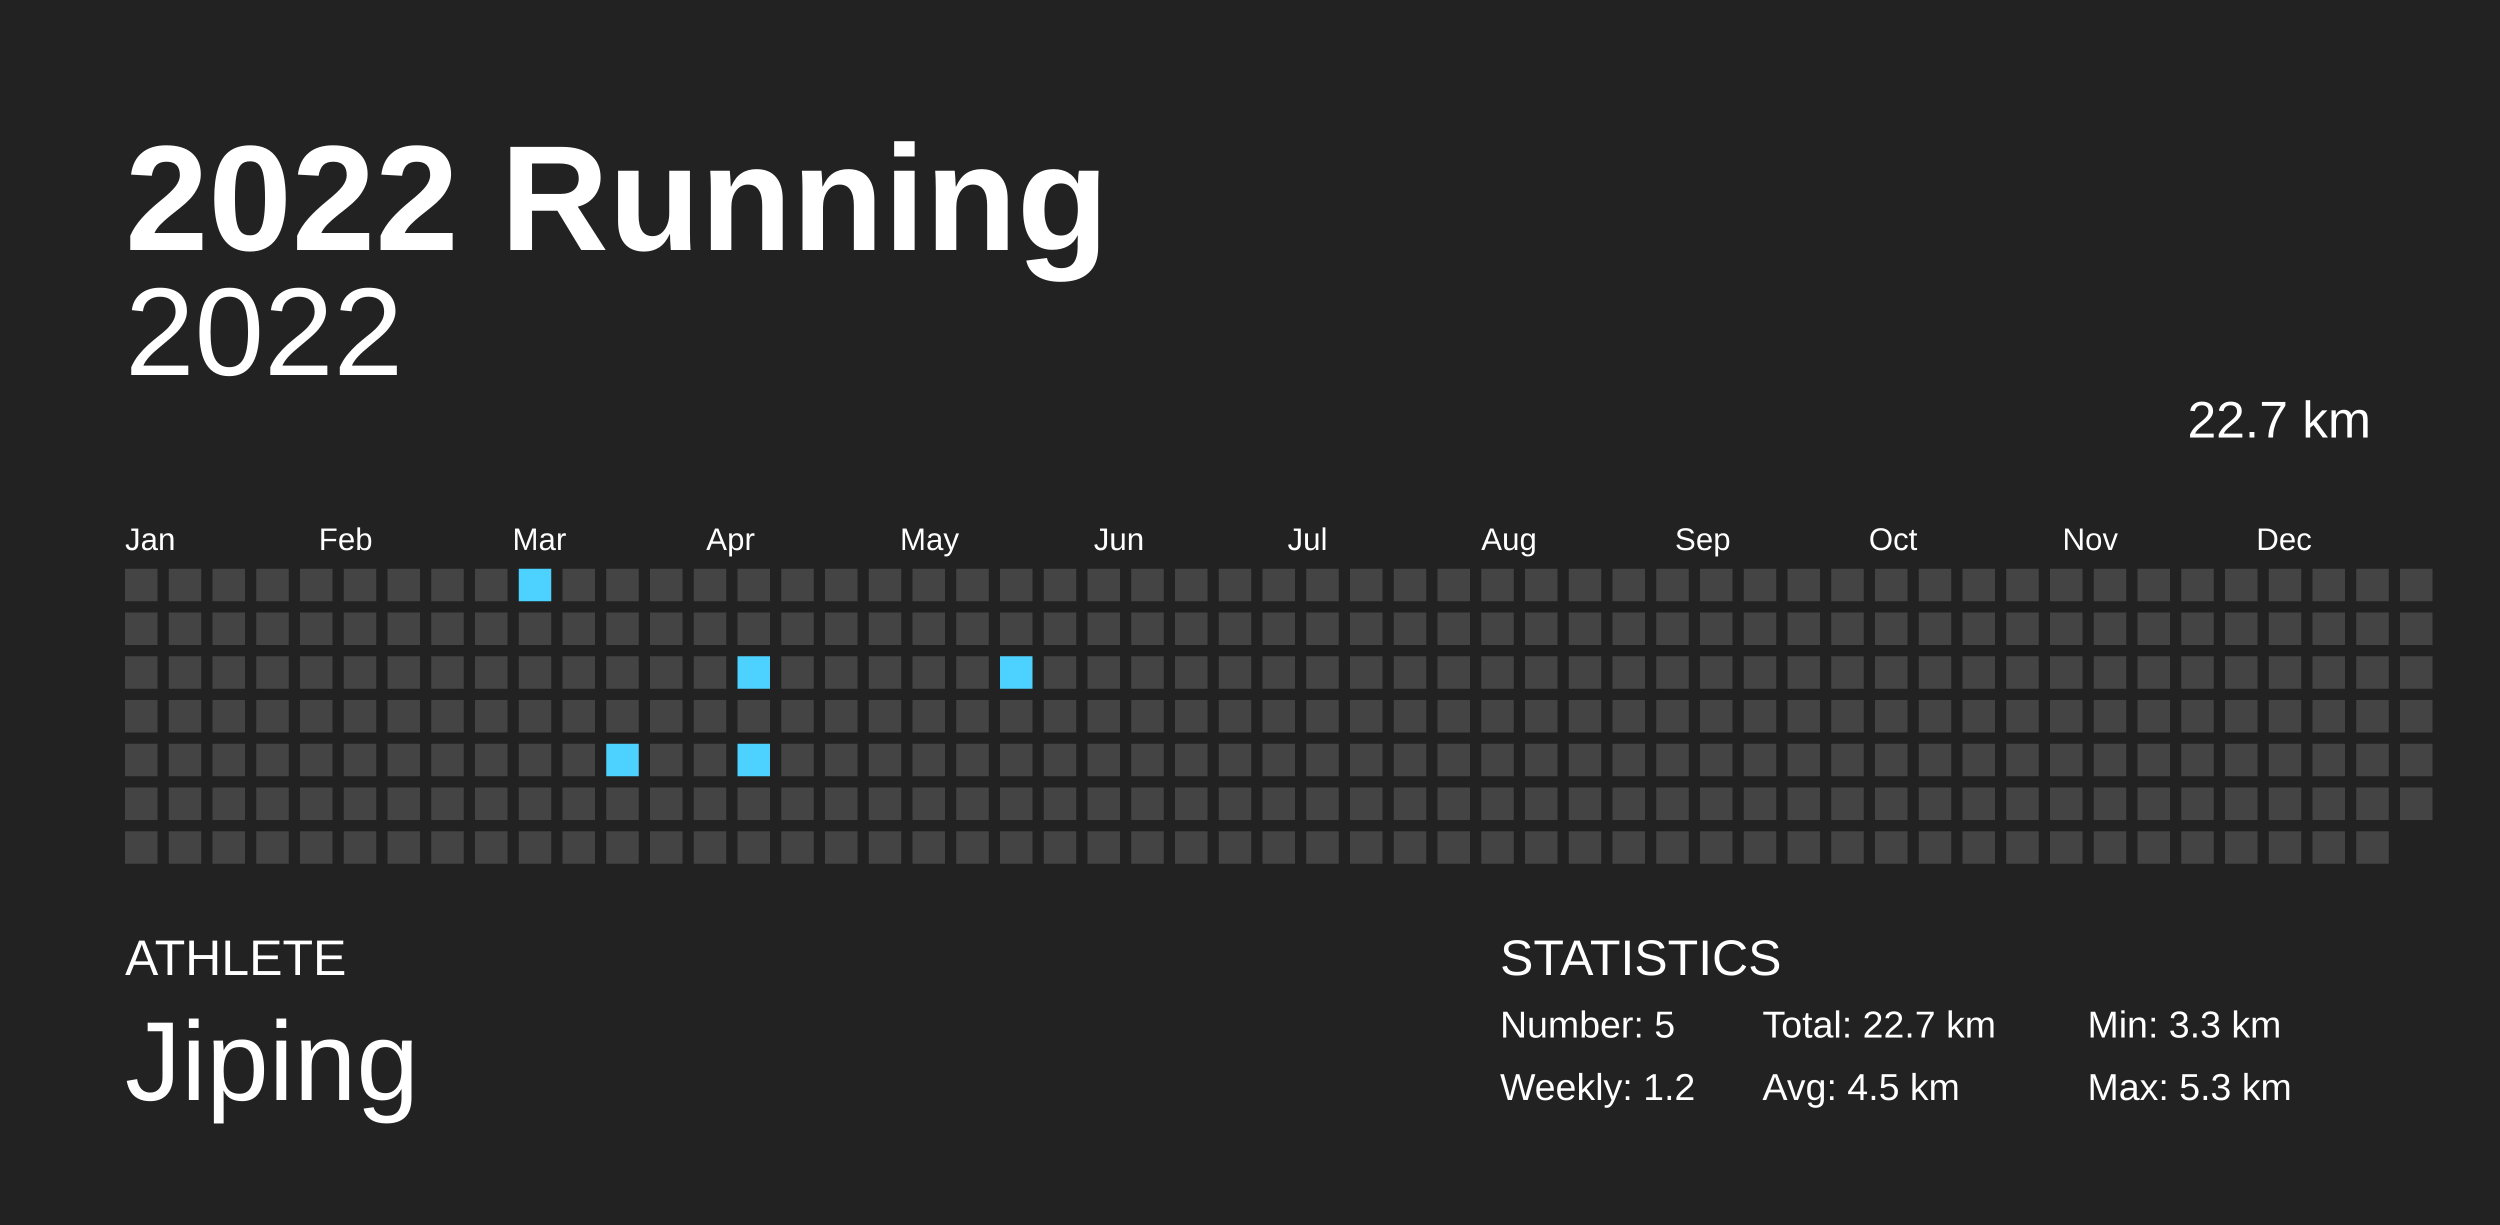
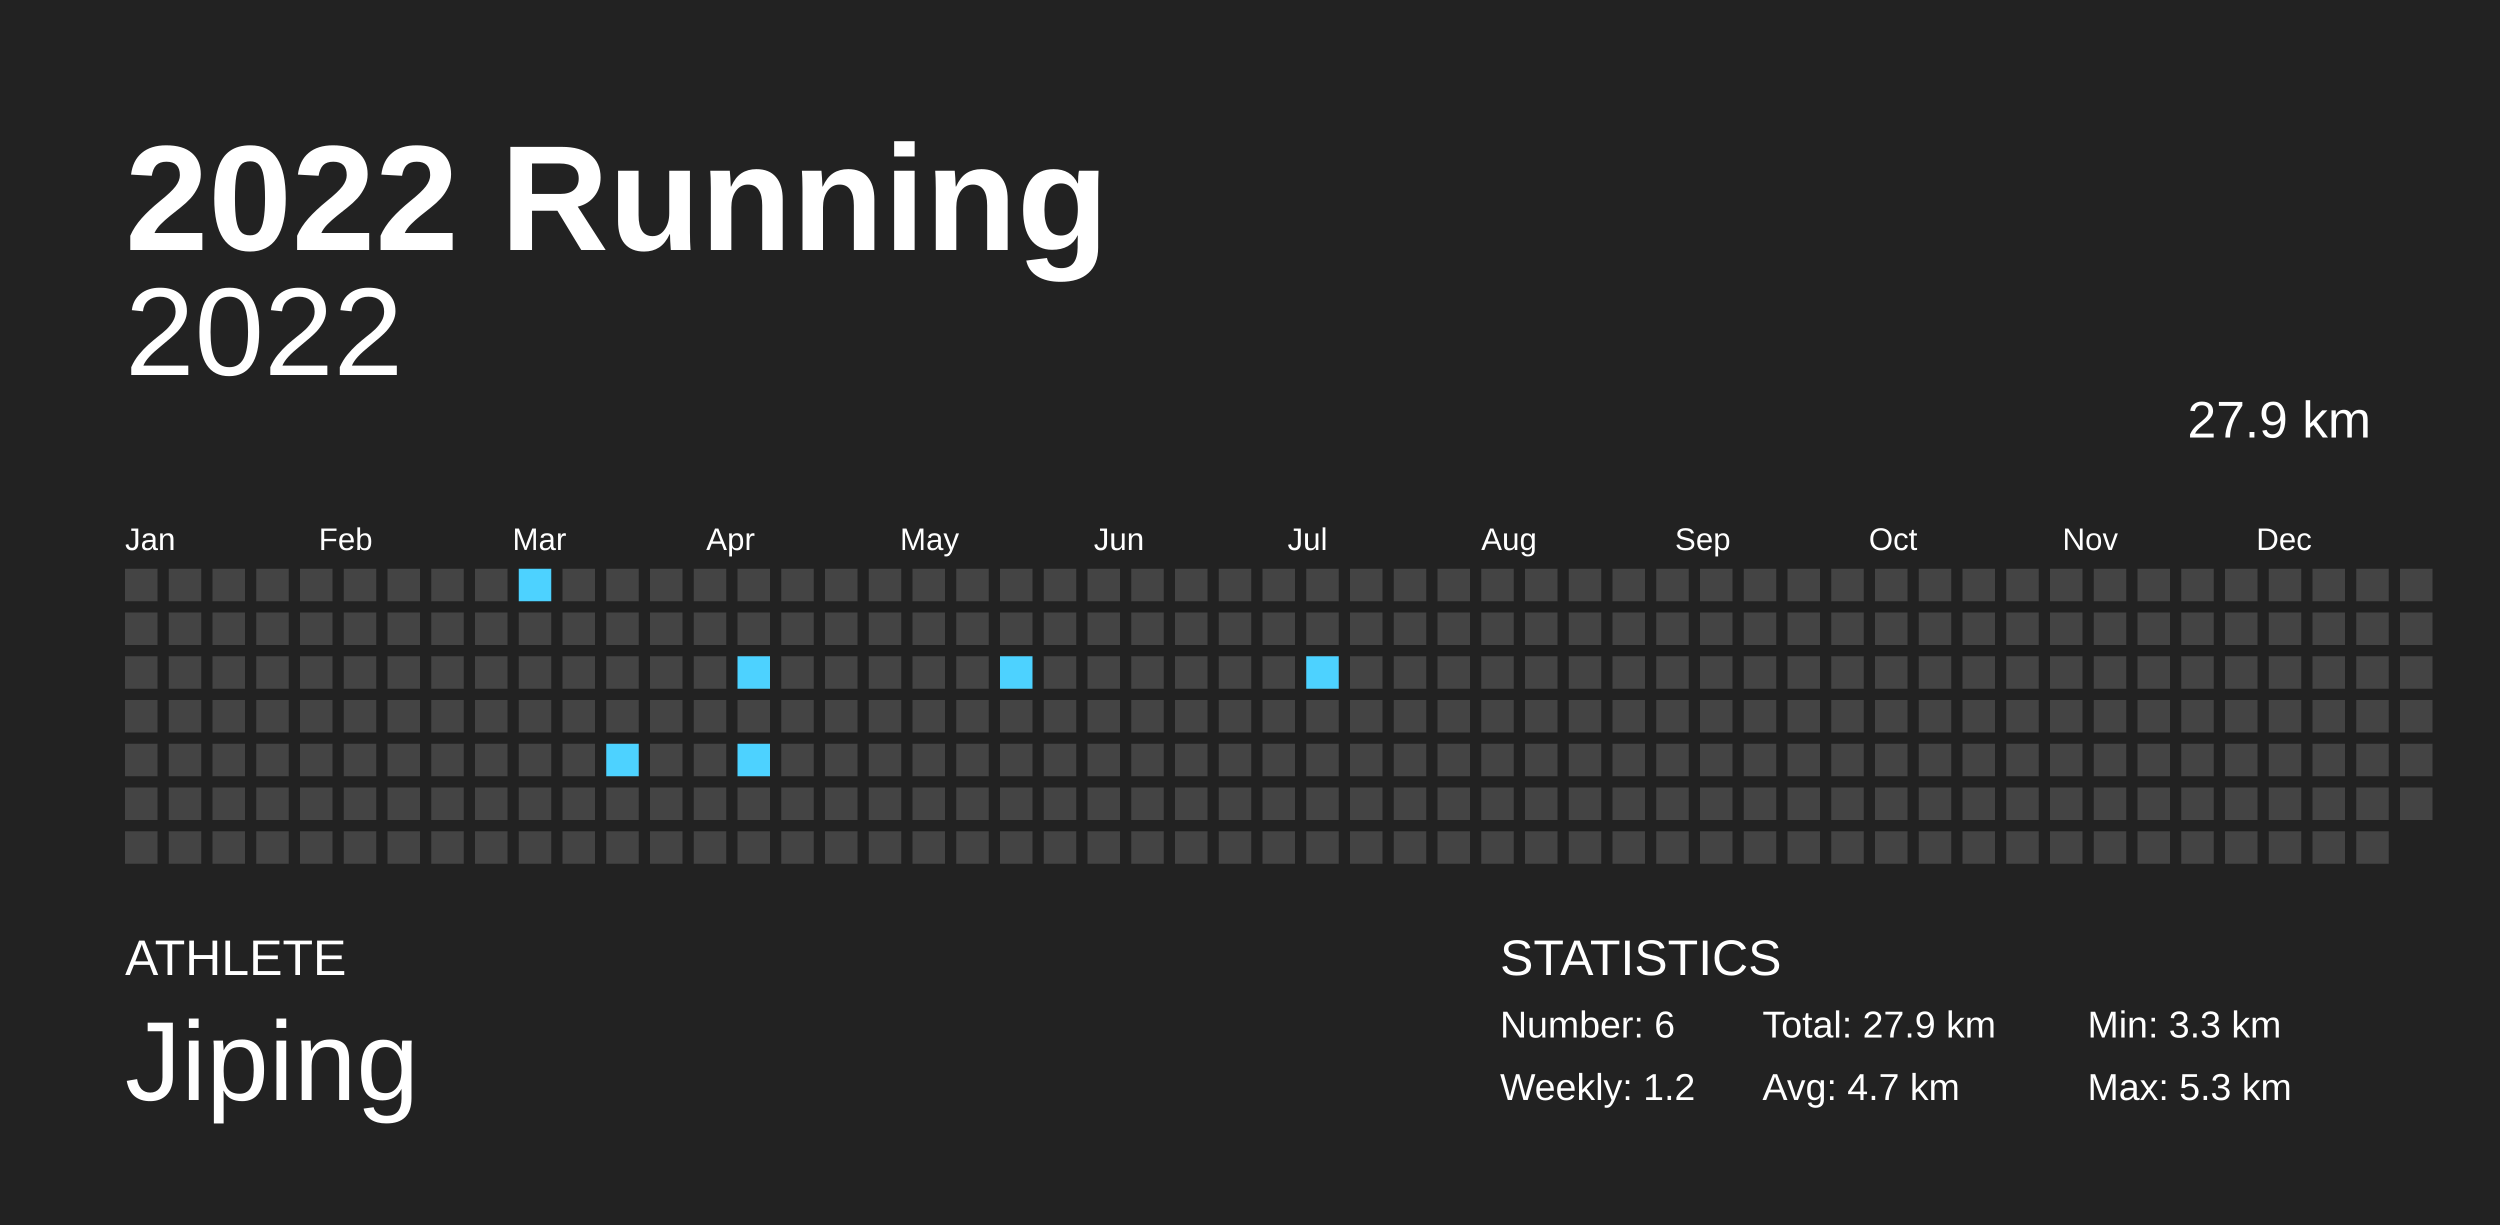
<svg xmlns="http://www.w3.org/2000/svg" baseProfile="full" height="98mm" version="1.1" viewBox="0,0,200,98" width="200mm">
  <defs />
  <rect fill="#222222" height="98" width="200" x="0" y="0" />
  <text fill="#FFFFFF" style="font-size:12px; font-family:Arial; font-weight:bold;" x="10" y="20">2022 Running</text>
  <text fill="#FFFFFF" style="font-size:4px; font-family:Arial" x="10" y="78">ATHLETE</text>
  <text fill="#FFFFFF" style="font-size:9px; font-family:Arial" x="10" y="88">Jiping</text>
  <text fill="#FFFFFF" style="font-size:4px; font-family:Arial" x="120" y="78">STATISTICS</text>
-   <text fill="#FFFFFF" style="font-size:3px; font-family:Arial" x="120" y="83">Number: 5</text>
+   <text fill="#FFFFFF" style="font-size:3px; font-family:Arial" x="120" y="83">Number: 6</text>
  <text fill="#FFFFFF" style="font-size:3px; font-family:Arial" x="120" y="88">Weekly: 1.2</text>
-   <text fill="#FFFFFF" style="font-size:3px; font-family:Arial" x="141" y="83">Total: 22.7 km</text>
-   <text fill="#FFFFFF" style="font-size:3px; font-family:Arial" x="141" y="88">Avg: 4.5 km</text>
+   <text fill="#FFFFFF" style="font-size:3px; font-family:Arial" x="141" y="83">Total: 27.9 km</text>
+   <text fill="#FFFFFF" style="font-size:3px; font-family:Arial" x="141" y="88">Avg: 4.7 km</text>
  <text fill="#FFFFFF" style="font-size:3px; font-family:Arial" x="167" y="83">Min: 3.3 km</text>
  <text fill="#FFFFFF" style="font-size:3px; font-family:Arial" x="167" y="88">Max: 5.3 km</text>
  <text alignment-baseline="hanging" fill="#FFFFFF" style="font-size:10.0px; font-family:Arial;" x="10" y="30">2022</text>
-   <text alignment-baseline="hanging" fill="#FFFFFF" style="font-size:4.125px; font-family:Arial;" x="175" y="35">22.7 km</text>
+   <text alignment-baseline="hanging" fill="#FFFFFF" style="font-size:4.125px; font-family:Arial;" x="175" y="35">27.9 km</text>
  <text fill="#FFFFFF" style="font-size:2.5px; font-family:Arial" x="10.0" y="44">Jan</text>
  <text fill="#FFFFFF" style="font-size:2.5px; font-family:Arial" x="25.5" y="44">Feb</text>
  <text fill="#FFFFFF" style="font-size:2.5px; font-family:Arial" x="41.0" y="44">Mar</text>
  <text fill="#FFFFFF" style="font-size:2.5px; font-family:Arial" x="56.5" y="44">Apr</text>
  <text fill="#FFFFFF" style="font-size:2.5px; font-family:Arial" x="72.0" y="44">May</text>
  <text fill="#FFFFFF" style="font-size:2.5px; font-family:Arial" x="87.5" y="44">Jun</text>
  <text fill="#FFFFFF" style="font-size:2.5px; font-family:Arial" x="103.0" y="44">Jul</text>
  <text fill="#FFFFFF" style="font-size:2.5px; font-family:Arial" x="118.5" y="44">Aug</text>
  <text fill="#FFFFFF" style="font-size:2.5px; font-family:Arial" x="134.0" y="44">Sep</text>
  <text fill="#FFFFFF" style="font-size:2.5px; font-family:Arial" x="149.5" y="44">Oct</text>
  <text fill="#FFFFFF" style="font-size:2.5px; font-family:Arial" x="165.0" y="44">Nov</text>
  <text fill="#FFFFFF" style="font-size:2.5px; font-family:Arial" x="180.5" y="44">Dec</text>
  <rect fill="#444444" height="2.6" width="2.6" x="10.0" y="45.5" />
  <rect fill="#444444" height="2.6" width="2.6" x="10.0" y="49.0" />
  <rect fill="#444444" height="2.6" width="2.6" x="10.0" y="52.5" />
  <rect fill="#444444" height="2.6" width="2.6" x="10.0" y="56.0" />
  <rect fill="#444444" height="2.6" width="2.6" x="10.0" y="59.5" />
  <rect fill="#444444" height="2.6" width="2.6" x="10.0" y="63.0" />
  <rect fill="#444444" height="2.6" width="2.6" x="10.0" y="66.5" />
  <rect fill="#444444" height="2.6" width="2.6" x="13.5" y="45.5" />
  <rect fill="#444444" height="2.6" width="2.6" x="13.5" y="49.0" />
  <rect fill="#444444" height="2.6" width="2.6" x="13.5" y="52.5" />
  <rect fill="#444444" height="2.6" width="2.6" x="13.5" y="56.0" />
  <rect fill="#444444" height="2.6" width="2.6" x="13.5" y="59.5" />
  <rect fill="#444444" height="2.6" width="2.6" x="13.5" y="63.0" />
  <rect fill="#444444" height="2.6" width="2.6" x="13.5" y="66.5" />
  <rect fill="#444444" height="2.6" width="2.6" x="17.0" y="45.5" />
  <rect fill="#444444" height="2.6" width="2.6" x="17.0" y="49.0" />
  <rect fill="#444444" height="2.6" width="2.6" x="17.0" y="52.5" />
  <rect fill="#444444" height="2.6" width="2.6" x="17.0" y="56.0" />
  <rect fill="#444444" height="2.6" width="2.6" x="17.0" y="59.5" />
  <rect fill="#444444" height="2.6" width="2.6" x="17.0" y="63.0" />
  <rect fill="#444444" height="2.6" width="2.6" x="17.0" y="66.5" />
  <rect fill="#444444" height="2.6" width="2.6" x="20.5" y="45.5" />
  <rect fill="#444444" height="2.6" width="2.6" x="20.5" y="49.0" />
  <rect fill="#444444" height="2.6" width="2.6" x="20.5" y="52.5" />
  <rect fill="#444444" height="2.6" width="2.6" x="20.5" y="56.0" />
  <rect fill="#444444" height="2.6" width="2.6" x="20.5" y="59.5" />
  <rect fill="#444444" height="2.6" width="2.6" x="20.5" y="63.0" />
  <rect fill="#444444" height="2.6" width="2.6" x="20.5" y="66.5" />
  <rect fill="#444444" height="2.6" width="2.6" x="24.0" y="45.5" />
  <rect fill="#444444" height="2.6" width="2.6" x="24.0" y="49.0" />
  <rect fill="#444444" height="2.6" width="2.6" x="24.0" y="52.5" />
  <rect fill="#444444" height="2.6" width="2.6" x="24.0" y="56.0" />
  <rect fill="#444444" height="2.6" width="2.6" x="24.0" y="59.5" />
  <rect fill="#444444" height="2.6" width="2.6" x="24.0" y="63.0" />
  <rect fill="#444444" height="2.6" width="2.6" x="24.0" y="66.5" />
  <rect fill="#444444" height="2.6" width="2.6" x="27.5" y="45.5" />
  <rect fill="#444444" height="2.6" width="2.6" x="27.5" y="49.0" />
  <rect fill="#444444" height="2.6" width="2.6" x="27.5" y="52.5" />
  <rect fill="#444444" height="2.6" width="2.6" x="27.5" y="56.0" />
  <rect fill="#444444" height="2.6" width="2.6" x="27.5" y="59.5" />
  <rect fill="#444444" height="2.6" width="2.6" x="27.5" y="63.0" />
  <rect fill="#444444" height="2.6" width="2.6" x="27.5" y="66.5" />
  <rect fill="#444444" height="2.6" width="2.6" x="31.0" y="45.5" />
  <rect fill="#444444" height="2.6" width="2.6" x="31.0" y="49.0" />
  <rect fill="#444444" height="2.6" width="2.6" x="31.0" y="52.5" />
  <rect fill="#444444" height="2.6" width="2.6" x="31.0" y="56.0" />
  <rect fill="#444444" height="2.6" width="2.6" x="31.0" y="59.5" />
  <rect fill="#444444" height="2.6" width="2.6" x="31.0" y="63.0" />
  <rect fill="#444444" height="2.6" width="2.6" x="31.0" y="66.5" />
  <rect fill="#444444" height="2.6" width="2.6" x="34.5" y="45.5" />
  <rect fill="#444444" height="2.6" width="2.6" x="34.5" y="49.0" />
  <rect fill="#444444" height="2.6" width="2.6" x="34.5" y="52.5" />
  <rect fill="#444444" height="2.6" width="2.6" x="34.5" y="56.0" />
  <rect fill="#444444" height="2.6" width="2.6" x="34.5" y="59.5" />
  <rect fill="#444444" height="2.6" width="2.6" x="34.5" y="63.0" />
  <rect fill="#444444" height="2.6" width="2.6" x="34.5" y="66.5" />
  <rect fill="#444444" height="2.6" width="2.6" x="38.0" y="45.5" />
  <rect fill="#444444" height="2.6" width="2.6" x="38.0" y="49.0" />
  <rect fill="#444444" height="2.6" width="2.6" x="38.0" y="52.5" />
  <rect fill="#444444" height="2.6" width="2.6" x="38.0" y="56.0" />
  <rect fill="#444444" height="2.6" width="2.6" x="38.0" y="59.5" />
  <rect fill="#444444" height="2.6" width="2.6" x="38.0" y="63.0" />
  <rect fill="#444444" height="2.6" width="2.6" x="38.0" y="66.5" />
  <rect fill="#4dd2ff" height="2.6" width="2.6" x="41.5" y="45.5" />
  <rect fill="#444444" height="2.6" width="2.6" x="41.5" y="49.0" />
  <rect fill="#444444" height="2.6" width="2.6" x="41.5" y="52.5" />
  <rect fill="#444444" height="2.6" width="2.6" x="41.5" y="56.0" />
  <rect fill="#444444" height="2.6" width="2.6" x="41.5" y="59.5" />
  <rect fill="#444444" height="2.6" width="2.6" x="41.5" y="63.0" />
  <rect fill="#444444" height="2.6" width="2.6" x="41.5" y="66.5" />
  <rect fill="#444444" height="2.6" width="2.6" x="45.0" y="45.5" />
  <rect fill="#444444" height="2.6" width="2.6" x="45.0" y="49.0" />
  <rect fill="#444444" height="2.6" width="2.6" x="45.0" y="52.5" />
  <rect fill="#444444" height="2.6" width="2.6" x="45.0" y="56.0" />
  <rect fill="#444444" height="2.6" width="2.6" x="45.0" y="59.5" />
  <rect fill="#444444" height="2.6" width="2.6" x="45.0" y="63.0" />
  <rect fill="#444444" height="2.6" width="2.6" x="45.0" y="66.5" />
  <rect fill="#444444" height="2.6" width="2.6" x="48.5" y="45.5" />
  <rect fill="#444444" height="2.6" width="2.6" x="48.5" y="49.0" />
  <rect fill="#444444" height="2.6" width="2.6" x="48.5" y="52.5" />
  <rect fill="#444444" height="2.6" width="2.6" x="48.5" y="56.0" />
  <rect fill="#4dd2ff" height="2.6" width="2.6" x="48.5" y="59.5" />
  <rect fill="#444444" height="2.6" width="2.6" x="48.5" y="63.0" />
  <rect fill="#444444" height="2.6" width="2.6" x="48.5" y="66.5" />
  <rect fill="#444444" height="2.6" width="2.6" x="52.0" y="45.5" />
  <rect fill="#444444" height="2.6" width="2.6" x="52.0" y="49.0" />
  <rect fill="#444444" height="2.6" width="2.6" x="52.0" y="52.5" />
  <rect fill="#444444" height="2.6" width="2.6" x="52.0" y="56.0" />
  <rect fill="#444444" height="2.6" width="2.6" x="52.0" y="59.5" />
  <rect fill="#444444" height="2.6" width="2.6" x="52.0" y="63.0" />
  <rect fill="#444444" height="2.6" width="2.6" x="52.0" y="66.5" />
  <rect fill="#444444" height="2.6" width="2.6" x="55.5" y="45.5" />
  <rect fill="#444444" height="2.6" width="2.6" x="55.5" y="49.0" />
  <rect fill="#444444" height="2.6" width="2.6" x="55.5" y="52.5" />
  <rect fill="#444444" height="2.6" width="2.6" x="55.5" y="56.0" />
  <rect fill="#444444" height="2.6" width="2.6" x="55.5" y="59.5" />
  <rect fill="#444444" height="2.6" width="2.6" x="55.5" y="63.0" />
  <rect fill="#444444" height="2.6" width="2.6" x="55.5" y="66.5" />
  <rect fill="#444444" height="2.6" width="2.6" x="59.0" y="45.5" />
  <rect fill="#444444" height="2.6" width="2.6" x="59.0" y="49.0" />
  <rect fill="#4dd2ff" height="2.6" width="2.6" x="59.0" y="52.5" />
  <rect fill="#444444" height="2.6" width="2.6" x="59.0" y="56.0" />
  <rect fill="#4dd2ff" height="2.6" width="2.6" x="59.0" y="59.5" />
  <rect fill="#444444" height="2.6" width="2.6" x="59.0" y="63.0" />
  <rect fill="#444444" height="2.6" width="2.6" x="59.0" y="66.5" />
  <rect fill="#444444" height="2.6" width="2.6" x="62.5" y="45.5" />
  <rect fill="#444444" height="2.6" width="2.6" x="62.5" y="49.0" />
  <rect fill="#444444" height="2.6" width="2.6" x="62.5" y="52.5" />
  <rect fill="#444444" height="2.6" width="2.6" x="62.5" y="56.0" />
  <rect fill="#444444" height="2.6" width="2.6" x="62.5" y="59.5" />
  <rect fill="#444444" height="2.6" width="2.6" x="62.5" y="63.0" />
  <rect fill="#444444" height="2.6" width="2.6" x="62.5" y="66.5" />
  <rect fill="#444444" height="2.6" width="2.6" x="66.0" y="45.5" />
  <rect fill="#444444" height="2.6" width="2.6" x="66.0" y="49.0" />
  <rect fill="#444444" height="2.6" width="2.6" x="66.0" y="52.5" />
  <rect fill="#444444" height="2.6" width="2.6" x="66.0" y="56.0" />
  <rect fill="#444444" height="2.6" width="2.6" x="66.0" y="59.5" />
  <rect fill="#444444" height="2.6" width="2.6" x="66.0" y="63.0" />
  <rect fill="#444444" height="2.6" width="2.6" x="66.0" y="66.5" />
  <rect fill="#444444" height="2.6" width="2.6" x="69.5" y="45.5" />
  <rect fill="#444444" height="2.6" width="2.6" x="69.5" y="49.0" />
  <rect fill="#444444" height="2.6" width="2.6" x="69.5" y="52.5" />
  <rect fill="#444444" height="2.6" width="2.6" x="69.5" y="56.0" />
  <rect fill="#444444" height="2.6" width="2.6" x="69.5" y="59.5" />
  <rect fill="#444444" height="2.6" width="2.6" x="69.5" y="63.0" />
  <rect fill="#444444" height="2.6" width="2.6" x="69.5" y="66.5" />
  <rect fill="#444444" height="2.6" width="2.6" x="73.0" y="45.5" />
  <rect fill="#444444" height="2.6" width="2.6" x="73.0" y="49.0" />
  <rect fill="#444444" height="2.6" width="2.6" x="73.0" y="52.5" />
  <rect fill="#444444" height="2.6" width="2.6" x="73.0" y="56.0" />
  <rect fill="#444444" height="2.6" width="2.6" x="73.0" y="59.5" />
  <rect fill="#444444" height="2.6" width="2.6" x="73.0" y="63.0" />
  <rect fill="#444444" height="2.6" width="2.6" x="73.0" y="66.5" />
  <rect fill="#444444" height="2.6" width="2.6" x="76.5" y="45.5" />
  <rect fill="#444444" height="2.6" width="2.6" x="76.5" y="49.0" />
  <rect fill="#444444" height="2.6" width="2.6" x="76.5" y="52.5" />
  <rect fill="#444444" height="2.6" width="2.6" x="76.5" y="56.0" />
  <rect fill="#444444" height="2.6" width="2.6" x="76.5" y="59.5" />
  <rect fill="#444444" height="2.6" width="2.6" x="76.5" y="63.0" />
  <rect fill="#444444" height="2.6" width="2.6" x="76.5" y="66.5" />
  <rect fill="#444444" height="2.6" width="2.6" x="80.0" y="45.5" />
  <rect fill="#444444" height="2.6" width="2.6" x="80.0" y="49.0" />
  <rect fill="#4dd2ff" height="2.6" width="2.6" x="80.0" y="52.5" />
  <rect fill="#444444" height="2.6" width="2.6" x="80.0" y="56.0" />
  <rect fill="#444444" height="2.6" width="2.6" x="80.0" y="59.5" />
  <rect fill="#444444" height="2.6" width="2.6" x="80.0" y="63.0" />
  <rect fill="#444444" height="2.6" width="2.6" x="80.0" y="66.5" />
  <rect fill="#444444" height="2.6" width="2.6" x="83.5" y="45.5" />
  <rect fill="#444444" height="2.6" width="2.6" x="83.5" y="49.0" />
  <rect fill="#444444" height="2.6" width="2.6" x="83.5" y="52.5" />
  <rect fill="#444444" height="2.6" width="2.6" x="83.5" y="56.0" />
  <rect fill="#444444" height="2.6" width="2.6" x="83.5" y="59.5" />
  <rect fill="#444444" height="2.6" width="2.6" x="83.5" y="63.0" />
  <rect fill="#444444" height="2.6" width="2.6" x="83.5" y="66.5" />
  <rect fill="#444444" height="2.6" width="2.6" x="87.0" y="45.5" />
  <rect fill="#444444" height="2.6" width="2.6" x="87.0" y="49.0" />
  <rect fill="#444444" height="2.6" width="2.6" x="87.0" y="52.5" />
  <rect fill="#444444" height="2.6" width="2.6" x="87.0" y="56.0" />
  <rect fill="#444444" height="2.6" width="2.6" x="87.0" y="59.5" />
  <rect fill="#444444" height="2.6" width="2.6" x="87.0" y="63.0" />
  <rect fill="#444444" height="2.6" width="2.6" x="87.0" y="66.5" />
  <rect fill="#444444" height="2.6" width="2.6" x="90.5" y="45.5" />
  <rect fill="#444444" height="2.6" width="2.6" x="90.5" y="49.0" />
  <rect fill="#444444" height="2.6" width="2.6" x="90.5" y="52.5" />
  <rect fill="#444444" height="2.6" width="2.6" x="90.5" y="56.0" />
  <rect fill="#444444" height="2.6" width="2.6" x="90.5" y="59.5" />
  <rect fill="#444444" height="2.6" width="2.6" x="90.5" y="63.0" />
  <rect fill="#444444" height="2.6" width="2.6" x="90.5" y="66.5" />
  <rect fill="#444444" height="2.6" width="2.6" x="94.0" y="45.5" />
  <rect fill="#444444" height="2.6" width="2.6" x="94.0" y="49.0" />
  <rect fill="#444444" height="2.6" width="2.6" x="94.0" y="52.5" />
  <rect fill="#444444" height="2.6" width="2.6" x="94.0" y="56.0" />
  <rect fill="#444444" height="2.6" width="2.6" x="94.0" y="59.5" />
  <rect fill="#444444" height="2.6" width="2.6" x="94.0" y="63.0" />
  <rect fill="#444444" height="2.6" width="2.6" x="94.0" y="66.5" />
  <rect fill="#444444" height="2.6" width="2.6" x="97.5" y="45.5" />
  <rect fill="#444444" height="2.6" width="2.6" x="97.5" y="49.0" />
  <rect fill="#444444" height="2.6" width="2.6" x="97.5" y="52.5" />
  <rect fill="#444444" height="2.6" width="2.6" x="97.5" y="56.0" />
  <rect fill="#444444" height="2.6" width="2.6" x="97.5" y="59.5" />
  <rect fill="#444444" height="2.6" width="2.6" x="97.5" y="63.0" />
  <rect fill="#444444" height="2.6" width="2.6" x="97.5" y="66.5" />
  <rect fill="#444444" height="2.6" width="2.6" x="101.0" y="45.5" />
  <rect fill="#444444" height="2.6" width="2.6" x="101.0" y="49.0" />
  <rect fill="#444444" height="2.6" width="2.6" x="101.0" y="52.5" />
  <rect fill="#444444" height="2.6" width="2.6" x="101.0" y="56.0" />
  <rect fill="#444444" height="2.6" width="2.6" x="101.0" y="59.5" />
  <rect fill="#444444" height="2.6" width="2.6" x="101.0" y="63.0" />
  <rect fill="#444444" height="2.6" width="2.6" x="101.0" y="66.5" />
  <rect fill="#444444" height="2.6" width="2.6" x="104.5" y="45.5" />
  <rect fill="#444444" height="2.6" width="2.6" x="104.5" y="49.0" />
-   <rect fill="#444444" height="2.6" width="2.6" x="104.5" y="52.5" />
+   <rect fill="#4dd2ff" height="2.6" width="2.6" x="104.5" y="52.5" />
  <rect fill="#444444" height="2.6" width="2.6" x="104.5" y="56.0" />
  <rect fill="#444444" height="2.6" width="2.6" x="104.5" y="59.5" />
  <rect fill="#444444" height="2.6" width="2.6" x="104.5" y="63.0" />
  <rect fill="#444444" height="2.6" width="2.6" x="104.5" y="66.5" />
  <rect fill="#444444" height="2.6" width="2.6" x="108.0" y="45.5" />
  <rect fill="#444444" height="2.6" width="2.6" x="108.0" y="49.0" />
  <rect fill="#444444" height="2.6" width="2.6" x="108.0" y="52.5" />
  <rect fill="#444444" height="2.6" width="2.6" x="108.0" y="56.0" />
  <rect fill="#444444" height="2.6" width="2.6" x="108.0" y="59.5" />
  <rect fill="#444444" height="2.6" width="2.6" x="108.0" y="63.0" />
  <rect fill="#444444" height="2.6" width="2.6" x="108.0" y="66.5" />
  <rect fill="#444444" height="2.6" width="2.6" x="111.5" y="45.5" />
  <rect fill="#444444" height="2.6" width="2.6" x="111.5" y="49.0" />
  <rect fill="#444444" height="2.6" width="2.6" x="111.5" y="52.5" />
  <rect fill="#444444" height="2.6" width="2.6" x="111.5" y="56.0" />
  <rect fill="#444444" height="2.6" width="2.6" x="111.5" y="59.5" />
  <rect fill="#444444" height="2.6" width="2.6" x="111.5" y="63.0" />
  <rect fill="#444444" height="2.6" width="2.6" x="111.5" y="66.5" />
  <rect fill="#444444" height="2.6" width="2.6" x="115.0" y="45.5" />
  <rect fill="#444444" height="2.6" width="2.6" x="115.0" y="49.0" />
  <rect fill="#444444" height="2.6" width="2.6" x="115.0" y="52.5" />
  <rect fill="#444444" height="2.6" width="2.6" x="115.0" y="56.0" />
  <rect fill="#444444" height="2.6" width="2.6" x="115.0" y="59.5" />
  <rect fill="#444444" height="2.6" width="2.6" x="115.0" y="63.0" />
  <rect fill="#444444" height="2.6" width="2.6" x="115.0" y="66.5" />
  <rect fill="#444444" height="2.6" width="2.6" x="118.5" y="45.5" />
  <rect fill="#444444" height="2.6" width="2.6" x="118.5" y="49.0" />
  <rect fill="#444444" height="2.6" width="2.6" x="118.5" y="52.5" />
  <rect fill="#444444" height="2.6" width="2.6" x="118.5" y="56.0" />
  <rect fill="#444444" height="2.6" width="2.6" x="118.5" y="59.5" />
  <rect fill="#444444" height="2.6" width="2.6" x="118.5" y="63.0" />
  <rect fill="#444444" height="2.6" width="2.6" x="118.5" y="66.5" />
  <rect fill="#444444" height="2.6" width="2.6" x="122.0" y="45.5" />
  <rect fill="#444444" height="2.6" width="2.6" x="122.0" y="49.0" />
  <rect fill="#444444" height="2.6" width="2.6" x="122.0" y="52.5" />
  <rect fill="#444444" height="2.6" width="2.6" x="122.0" y="56.0" />
  <rect fill="#444444" height="2.6" width="2.6" x="122.0" y="59.5" />
  <rect fill="#444444" height="2.6" width="2.6" x="122.0" y="63.0" />
  <rect fill="#444444" height="2.6" width="2.6" x="122.0" y="66.5" />
  <rect fill="#444444" height="2.6" width="2.6" x="125.5" y="45.5" />
  <rect fill="#444444" height="2.6" width="2.6" x="125.5" y="49.0" />
  <rect fill="#444444" height="2.6" width="2.6" x="125.5" y="52.5" />
  <rect fill="#444444" height="2.6" width="2.6" x="125.5" y="56.0" />
  <rect fill="#444444" height="2.6" width="2.6" x="125.5" y="59.5" />
  <rect fill="#444444" height="2.6" width="2.6" x="125.5" y="63.0" />
  <rect fill="#444444" height="2.6" width="2.6" x="125.5" y="66.5" />
  <rect fill="#444444" height="2.6" width="2.6" x="129.0" y="45.5" />
  <rect fill="#444444" height="2.6" width="2.6" x="129.0" y="49.0" />
  <rect fill="#444444" height="2.6" width="2.6" x="129.0" y="52.5" />
  <rect fill="#444444" height="2.6" width="2.6" x="129.0" y="56.0" />
  <rect fill="#444444" height="2.6" width="2.6" x="129.0" y="59.5" />
  <rect fill="#444444" height="2.6" width="2.6" x="129.0" y="63.0" />
  <rect fill="#444444" height="2.6" width="2.6" x="129.0" y="66.5" />
  <rect fill="#444444" height="2.6" width="2.6" x="132.5" y="45.5" />
  <rect fill="#444444" height="2.6" width="2.6" x="132.5" y="49.0" />
  <rect fill="#444444" height="2.6" width="2.6" x="132.5" y="52.5" />
  <rect fill="#444444" height="2.6" width="2.6" x="132.5" y="56.0" />
  <rect fill="#444444" height="2.6" width="2.6" x="132.5" y="59.5" />
  <rect fill="#444444" height="2.6" width="2.6" x="132.5" y="63.0" />
  <rect fill="#444444" height="2.6" width="2.6" x="132.5" y="66.5" />
  <rect fill="#444444" height="2.6" width="2.6" x="136.0" y="45.5" />
  <rect fill="#444444" height="2.6" width="2.6" x="136.0" y="49.0" />
  <rect fill="#444444" height="2.6" width="2.6" x="136.0" y="52.5" />
  <rect fill="#444444" height="2.6" width="2.6" x="136.0" y="56.0" />
  <rect fill="#444444" height="2.6" width="2.6" x="136.0" y="59.5" />
  <rect fill="#444444" height="2.6" width="2.6" x="136.0" y="63.0" />
  <rect fill="#444444" height="2.6" width="2.6" x="136.0" y="66.5" />
  <rect fill="#444444" height="2.6" width="2.6" x="139.5" y="45.5" />
  <rect fill="#444444" height="2.6" width="2.6" x="139.5" y="49.0" />
  <rect fill="#444444" height="2.6" width="2.6" x="139.5" y="52.5" />
  <rect fill="#444444" height="2.6" width="2.6" x="139.5" y="56.0" />
  <rect fill="#444444" height="2.6" width="2.6" x="139.5" y="59.5" />
  <rect fill="#444444" height="2.6" width="2.6" x="139.5" y="63.0" />
  <rect fill="#444444" height="2.6" width="2.6" x="139.5" y="66.5" />
  <rect fill="#444444" height="2.6" width="2.6" x="143.0" y="45.5" />
  <rect fill="#444444" height="2.6" width="2.6" x="143.0" y="49.0" />
  <rect fill="#444444" height="2.6" width="2.6" x="143.0" y="52.5" />
  <rect fill="#444444" height="2.6" width="2.6" x="143.0" y="56.0" />
  <rect fill="#444444" height="2.6" width="2.6" x="143.0" y="59.5" />
  <rect fill="#444444" height="2.6" width="2.6" x="143.0" y="63.0" />
  <rect fill="#444444" height="2.6" width="2.6" x="143.0" y="66.5" />
  <rect fill="#444444" height="2.6" width="2.6" x="146.5" y="45.5" />
  <rect fill="#444444" height="2.6" width="2.6" x="146.5" y="49.0" />
  <rect fill="#444444" height="2.6" width="2.6" x="146.5" y="52.5" />
  <rect fill="#444444" height="2.6" width="2.6" x="146.5" y="56.0" />
  <rect fill="#444444" height="2.6" width="2.6" x="146.5" y="59.5" />
  <rect fill="#444444" height="2.6" width="2.6" x="146.5" y="63.0" />
  <rect fill="#444444" height="2.6" width="2.6" x="146.5" y="66.5" />
  <rect fill="#444444" height="2.6" width="2.6" x="150.0" y="45.5" />
  <rect fill="#444444" height="2.6" width="2.6" x="150.0" y="49.0" />
  <rect fill="#444444" height="2.6" width="2.6" x="150.0" y="52.5" />
  <rect fill="#444444" height="2.6" width="2.6" x="150.0" y="56.0" />
  <rect fill="#444444" height="2.6" width="2.6" x="150.0" y="59.5" />
  <rect fill="#444444" height="2.6" width="2.6" x="150.0" y="63.0" />
  <rect fill="#444444" height="2.6" width="2.6" x="150.0" y="66.5" />
  <rect fill="#444444" height="2.6" width="2.6" x="153.5" y="45.5" />
  <rect fill="#444444" height="2.6" width="2.6" x="153.5" y="49.0" />
  <rect fill="#444444" height="2.6" width="2.6" x="153.5" y="52.5" />
  <rect fill="#444444" height="2.6" width="2.6" x="153.5" y="56.0" />
  <rect fill="#444444" height="2.6" width="2.6" x="153.5" y="59.5" />
  <rect fill="#444444" height="2.6" width="2.6" x="153.5" y="63.0" />
  <rect fill="#444444" height="2.6" width="2.6" x="153.5" y="66.5" />
  <rect fill="#444444" height="2.6" width="2.6" x="157.0" y="45.5" />
  <rect fill="#444444" height="2.6" width="2.6" x="157.0" y="49.0" />
  <rect fill="#444444" height="2.6" width="2.6" x="157.0" y="52.5" />
  <rect fill="#444444" height="2.6" width="2.6" x="157.0" y="56.0" />
  <rect fill="#444444" height="2.6" width="2.6" x="157.0" y="59.5" />
  <rect fill="#444444" height="2.6" width="2.6" x="157.0" y="63.0" />
  <rect fill="#444444" height="2.6" width="2.6" x="157.0" y="66.5" />
  <rect fill="#444444" height="2.6" width="2.6" x="160.5" y="45.5" />
  <rect fill="#444444" height="2.6" width="2.6" x="160.5" y="49.0" />
  <rect fill="#444444" height="2.6" width="2.6" x="160.5" y="52.5" />
  <rect fill="#444444" height="2.6" width="2.6" x="160.5" y="56.0" />
  <rect fill="#444444" height="2.6" width="2.6" x="160.5" y="59.5" />
  <rect fill="#444444" height="2.6" width="2.6" x="160.5" y="63.0" />
  <rect fill="#444444" height="2.6" width="2.6" x="160.5" y="66.5" />
  <rect fill="#444444" height="2.6" width="2.6" x="164.0" y="45.5" />
  <rect fill="#444444" height="2.6" width="2.6" x="164.0" y="49.0" />
  <rect fill="#444444" height="2.6" width="2.6" x="164.0" y="52.5" />
  <rect fill="#444444" height="2.6" width="2.6" x="164.0" y="56.0" />
  <rect fill="#444444" height="2.6" width="2.6" x="164.0" y="59.5" />
  <rect fill="#444444" height="2.6" width="2.6" x="164.0" y="63.0" />
  <rect fill="#444444" height="2.6" width="2.6" x="164.0" y="66.5" />
  <rect fill="#444444" height="2.6" width="2.6" x="167.5" y="45.5" />
  <rect fill="#444444" height="2.6" width="2.6" x="167.5" y="49.0" />
  <rect fill="#444444" height="2.6" width="2.6" x="167.5" y="52.5" />
  <rect fill="#444444" height="2.6" width="2.6" x="167.5" y="56.0" />
  <rect fill="#444444" height="2.6" width="2.6" x="167.5" y="59.5" />
  <rect fill="#444444" height="2.6" width="2.6" x="167.5" y="63.0" />
  <rect fill="#444444" height="2.6" width="2.6" x="167.5" y="66.5" />
  <rect fill="#444444" height="2.6" width="2.6" x="171.0" y="45.5" />
  <rect fill="#444444" height="2.6" width="2.6" x="171.0" y="49.0" />
  <rect fill="#444444" height="2.6" width="2.6" x="171.0" y="52.5" />
  <rect fill="#444444" height="2.6" width="2.6" x="171.0" y="56.0" />
  <rect fill="#444444" height="2.6" width="2.6" x="171.0" y="59.5" />
  <rect fill="#444444" height="2.6" width="2.6" x="171.0" y="63.0" />
  <rect fill="#444444" height="2.6" width="2.6" x="171.0" y="66.5" />
  <rect fill="#444444" height="2.6" width="2.6" x="174.5" y="45.5" />
  <rect fill="#444444" height="2.6" width="2.6" x="174.5" y="49.0" />
  <rect fill="#444444" height="2.6" width="2.6" x="174.5" y="52.5" />
  <rect fill="#444444" height="2.6" width="2.6" x="174.5" y="56.0" />
  <rect fill="#444444" height="2.6" width="2.6" x="174.5" y="59.5" />
  <rect fill="#444444" height="2.6" width="2.6" x="174.5" y="63.0" />
  <rect fill="#444444" height="2.6" width="2.6" x="174.5" y="66.5" />
  <rect fill="#444444" height="2.6" width="2.6" x="178.0" y="45.5" />
  <rect fill="#444444" height="2.6" width="2.6" x="178.0" y="49.0" />
  <rect fill="#444444" height="2.6" width="2.6" x="178.0" y="52.5" />
  <rect fill="#444444" height="2.6" width="2.6" x="178.0" y="56.0" />
  <rect fill="#444444" height="2.6" width="2.6" x="178.0" y="59.5" />
  <rect fill="#444444" height="2.6" width="2.6" x="178.0" y="63.0" />
  <rect fill="#444444" height="2.6" width="2.6" x="178.0" y="66.5" />
  <rect fill="#444444" height="2.6" width="2.6" x="181.5" y="45.5" />
  <rect fill="#444444" height="2.6" width="2.6" x="181.5" y="49.0" />
  <rect fill="#444444" height="2.6" width="2.6" x="181.5" y="52.5" />
  <rect fill="#444444" height="2.6" width="2.6" x="181.5" y="56.0" />
  <rect fill="#444444" height="2.6" width="2.6" x="181.5" y="59.5" />
  <rect fill="#444444" height="2.6" width="2.6" x="181.5" y="63.0" />
  <rect fill="#444444" height="2.6" width="2.6" x="181.5" y="66.5" />
  <rect fill="#444444" height="2.6" width="2.6" x="185.0" y="45.5" />
  <rect fill="#444444" height="2.6" width="2.6" x="185.0" y="49.0" />
  <rect fill="#444444" height="2.6" width="2.6" x="185.0" y="52.5" />
  <rect fill="#444444" height="2.6" width="2.6" x="185.0" y="56.0" />
  <rect fill="#444444" height="2.6" width="2.6" x="185.0" y="59.5" />
  <rect fill="#444444" height="2.6" width="2.6" x="185.0" y="63.0" />
  <rect fill="#444444" height="2.6" width="2.6" x="185.0" y="66.5" />
  <rect fill="#444444" height="2.6" width="2.6" x="188.5" y="45.5" />
  <rect fill="#444444" height="2.6" width="2.6" x="188.5" y="49.0" />
  <rect fill="#444444" height="2.6" width="2.6" x="188.5" y="52.5" />
  <rect fill="#444444" height="2.6" width="2.6" x="188.5" y="56.0" />
  <rect fill="#444444" height="2.6" width="2.6" x="188.5" y="59.5" />
  <rect fill="#444444" height="2.6" width="2.6" x="188.5" y="63.0" />
  <rect fill="#444444" height="2.6" width="2.6" x="188.5" y="66.5" />
  <rect fill="#444444" height="2.6" width="2.6" x="192.0" y="45.5" />
  <rect fill="#444444" height="2.6" width="2.6" x="192.0" y="49.0" />
  <rect fill="#444444" height="2.6" width="2.6" x="192.0" y="52.5" />
  <rect fill="#444444" height="2.6" width="2.6" x="192.0" y="56.0" />
  <rect fill="#444444" height="2.6" width="2.6" x="192.0" y="59.5" />
  <rect fill="#444444" height="2.6" width="2.6" x="192.0" y="63.0" />
</svg>
